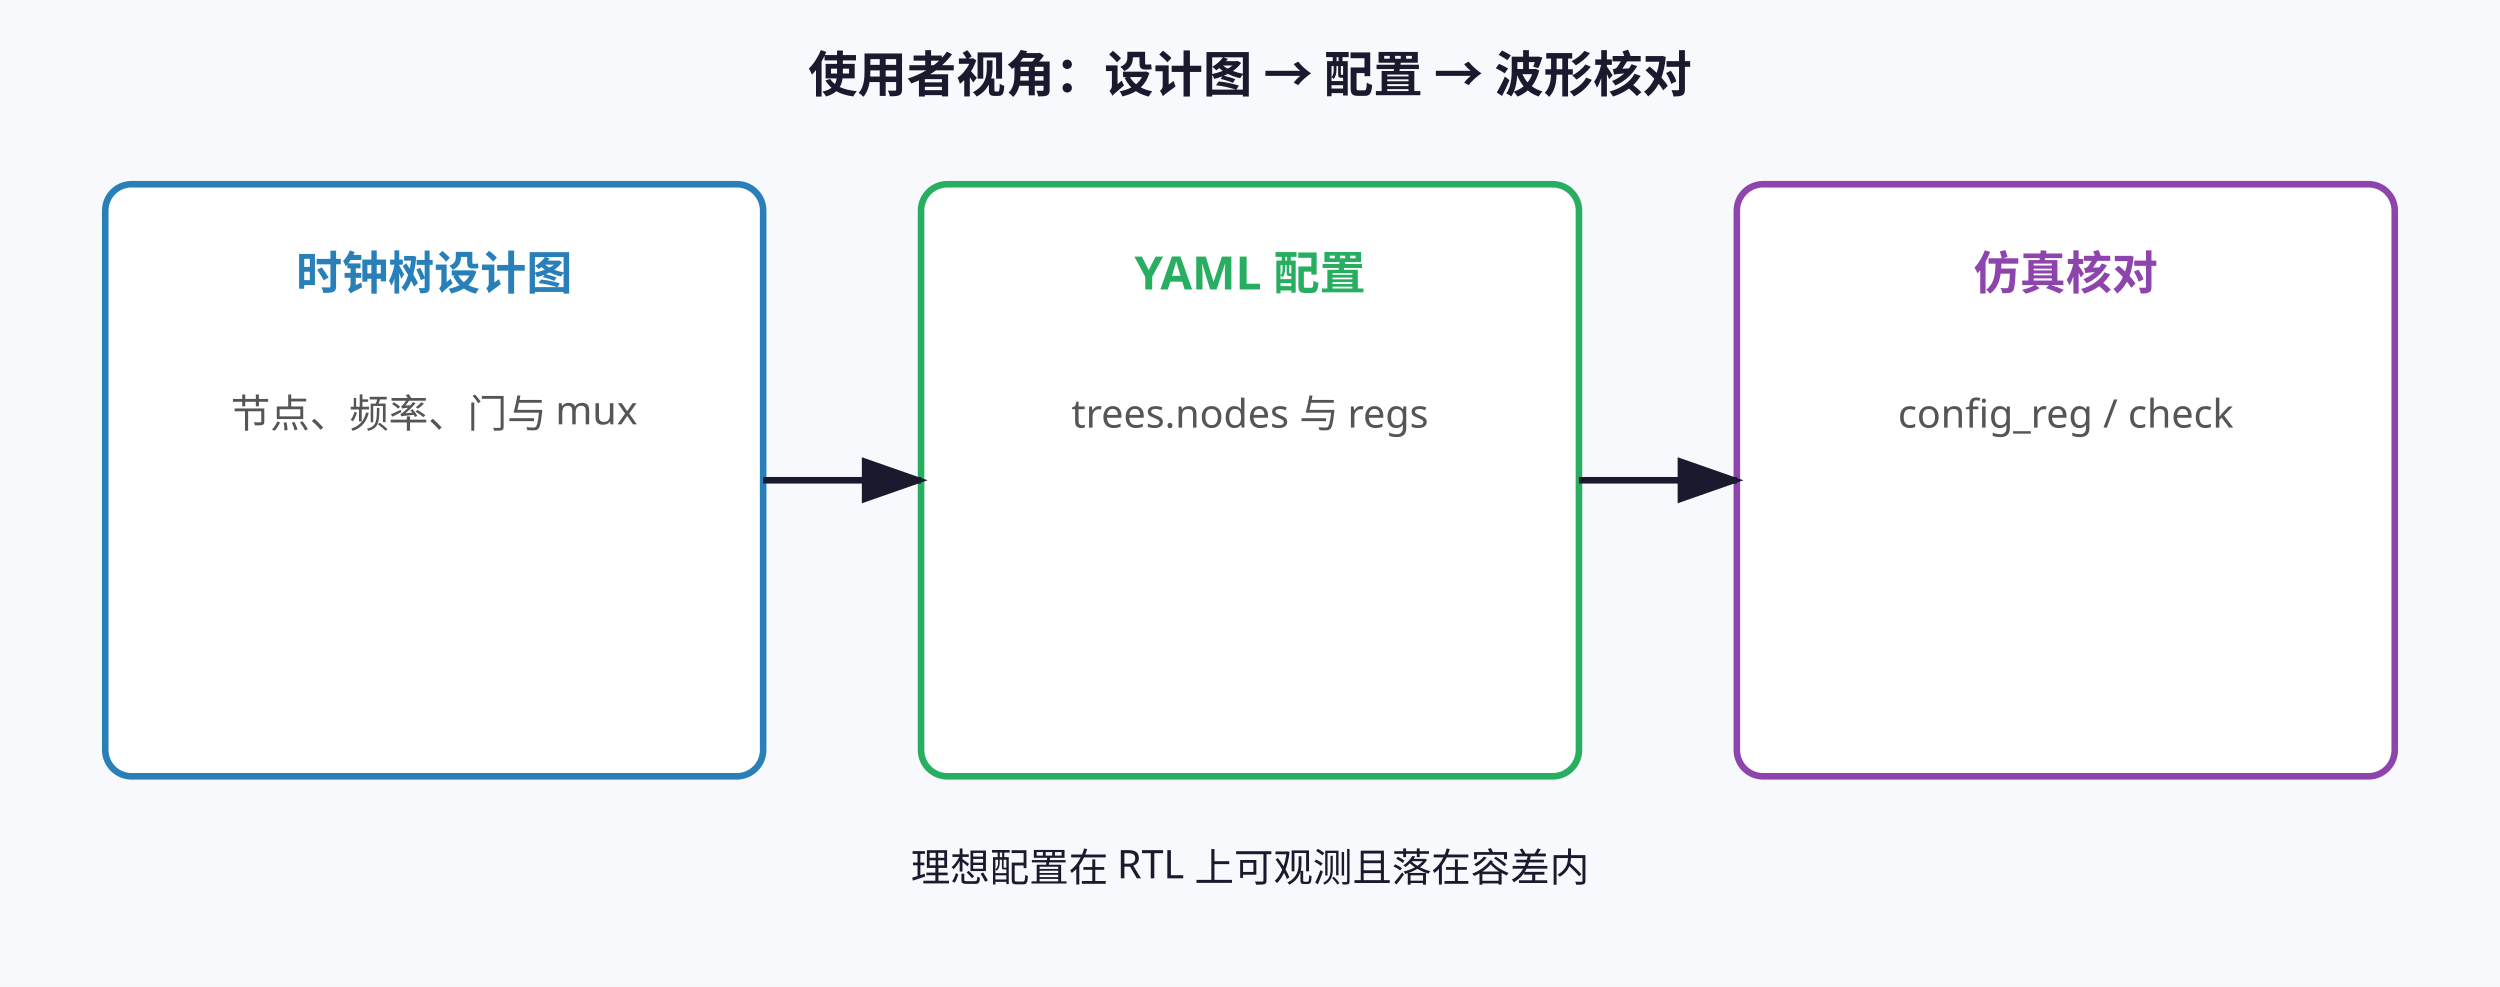
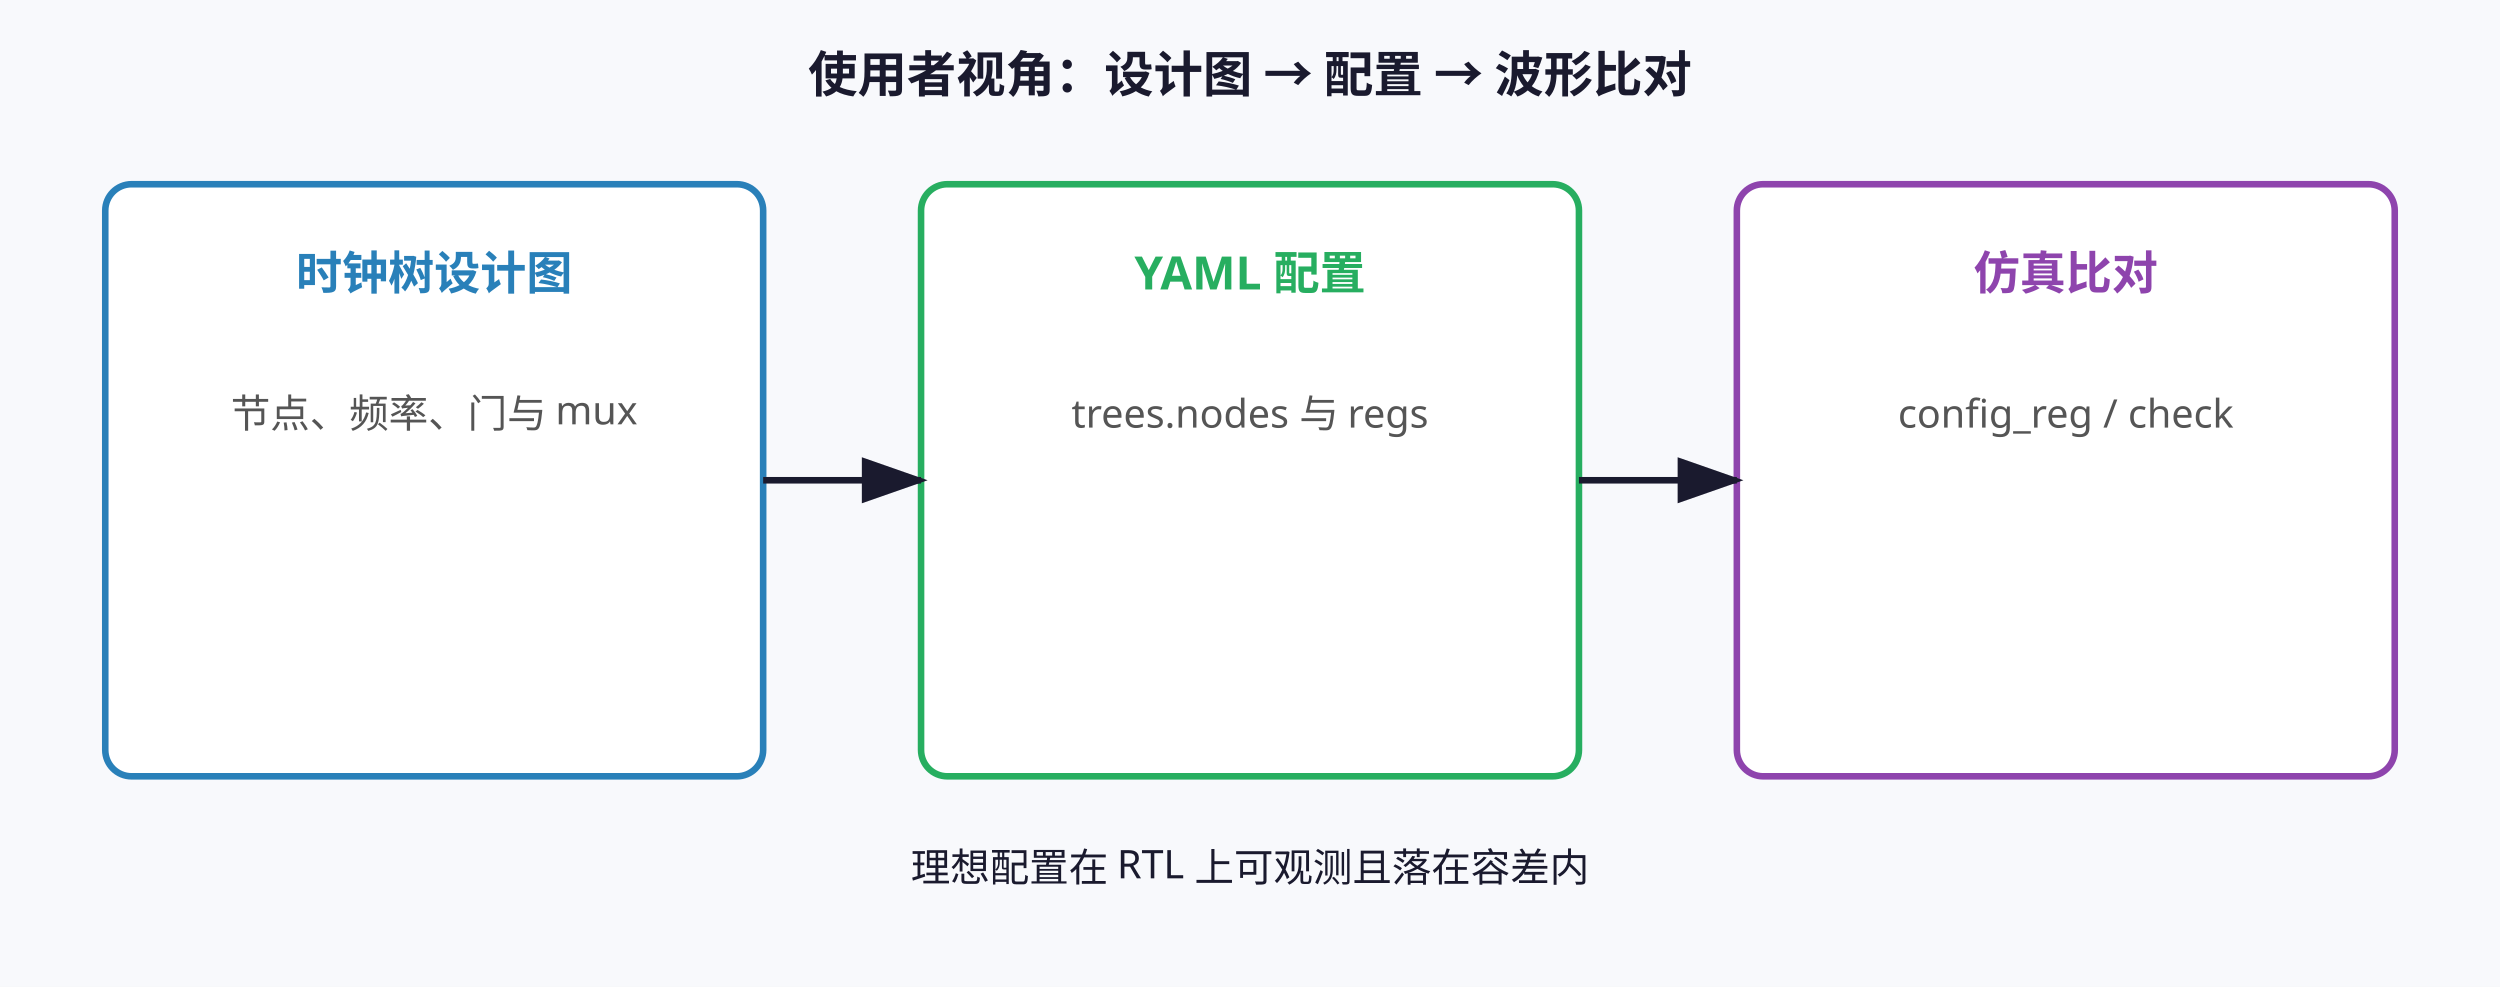
<svg xmlns="http://www.w3.org/2000/svg" version="1.1" width="760" height="300" viewBox="0 0 760 300" xml:lang="zh-CN">
  <rect width="760" height="300" fill="#f8f9fc" />
-   <text x="380" y="28" text-anchor="middle" font-family="Microsoft YaHei, PingFang SC, Noto Sans CJK SC, sans-serif" font-size="15" font-weight="bold" fill="#1a1a2e">使用者视角：设计图 → 配置 → 波形核对</text>
+   <text x="380" y="28" text-anchor="middle" font-family="Microsoft YaHei, PingFang SC, Noto Sans CJK SC, sans-serif" font-size="15" font-weight="bold" fill="#1a1a2e">使用者视角：设计图 → 配置 → 波形比对</text>
  <defs>
    <marker id="arr" markerWidth="10" markerHeight="7" refX="9" refY="3.5" orient="auto">
      <polygon points="0 0, 10 3.5, 0 7" fill="#1a1a2e" />
    </marker>
  </defs>
  <rect x="32" y="56" width="200" height="180" rx="8" fill="#fff" stroke="#2980b9" stroke-width="2" />
  <text x="132" y="88" text-anchor="middle" font-family="Microsoft YaHei, PingFang SC, sans-serif" font-size="14" font-weight="bold" fill="#2980b9">时钟树设计图</text>
  <text x="132" y="130" text-anchor="middle" font-family="Microsoft YaHei, PingFang SC, sans-serif" font-size="12" fill="#555">节点、频率、门与 mux</text>
  <rect x="280" y="56" width="200" height="180" rx="8" fill="#fff" stroke="#27ae60" stroke-width="2" />
  <text x="380" y="88" text-anchor="middle" font-family="Microsoft YaHei, PingFang SC, sans-serif" font-size="14" font-weight="bold" fill="#27ae60">YAML 配置</text>
  <text x="380" y="130" text-anchor="middle" font-family="Microsoft YaHei, PingFang SC, sans-serif" font-size="12" fill="#555">trees.nodes 与 regs</text>
  <rect x="528" y="56" width="200" height="180" rx="8" fill="#fff" stroke="#8e44ad" stroke-width="2" />
-   <text x="628" y="88" text-anchor="middle" font-family="Microsoft YaHei, PingFang SC, sans-serif" font-size="14" font-weight="bold" fill="#8e44ad">仿真核对</text>
+   <text x="628" y="88" text-anchor="middle" font-family="Microsoft YaHei, PingFang SC, sans-serif" font-size="14" font-weight="bold" fill="#8e44ad">仿真比对</text>
  <text x="628" y="130" text-anchor="middle" font-family="Microsoft YaHei, PingFang SC, sans-serif" font-size="12" fill="#555">config_reg / check</text>
  <line x1="232" y1="146" x2="280" y2="146" stroke="#1a1a2e" stroke-width="2" marker-end="url(#arr)" />
  <line x1="480" y1="146" x2="528" y2="146" stroke="#1a1a2e" stroke-width="2" marker-end="url(#arr)" />
  <text x="380" y="268" text-anchor="middle" font-family="Microsoft YaHei, PingFang SC, sans-serif" font-size="12" fill="#1a1a2e">理想配置在 RTL 上可观测且落在容差内</text>
</svg>
